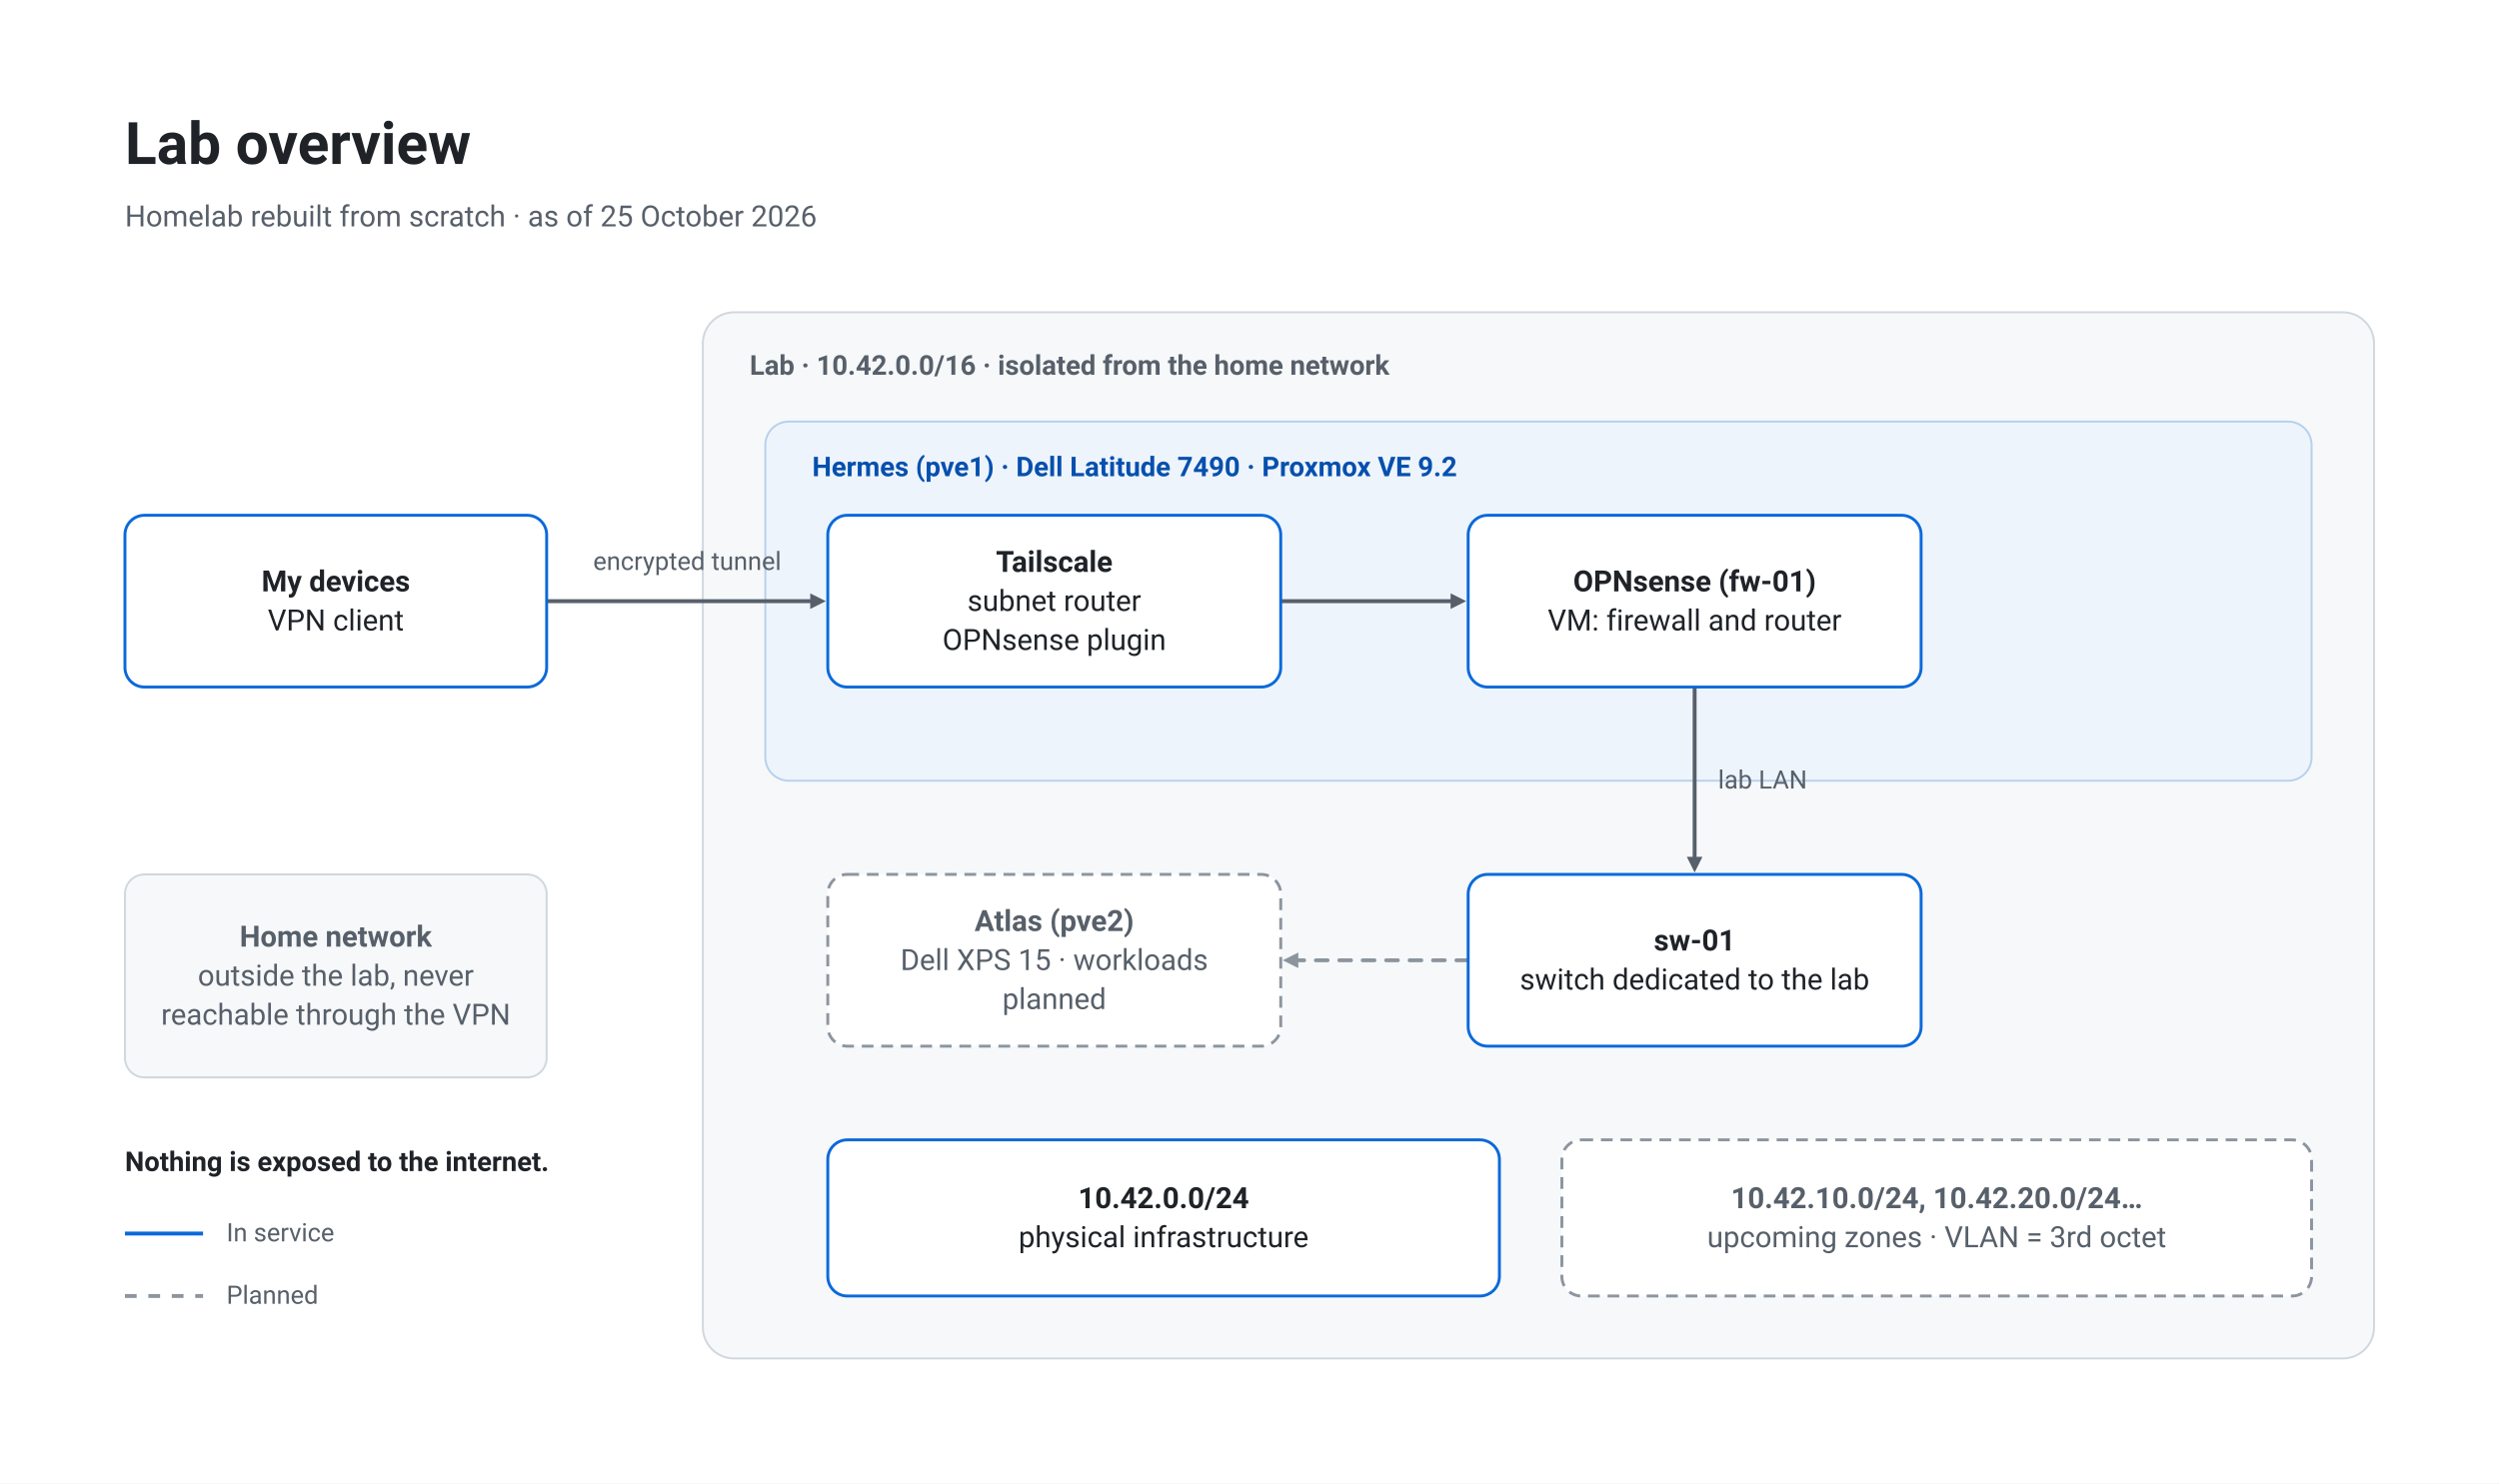
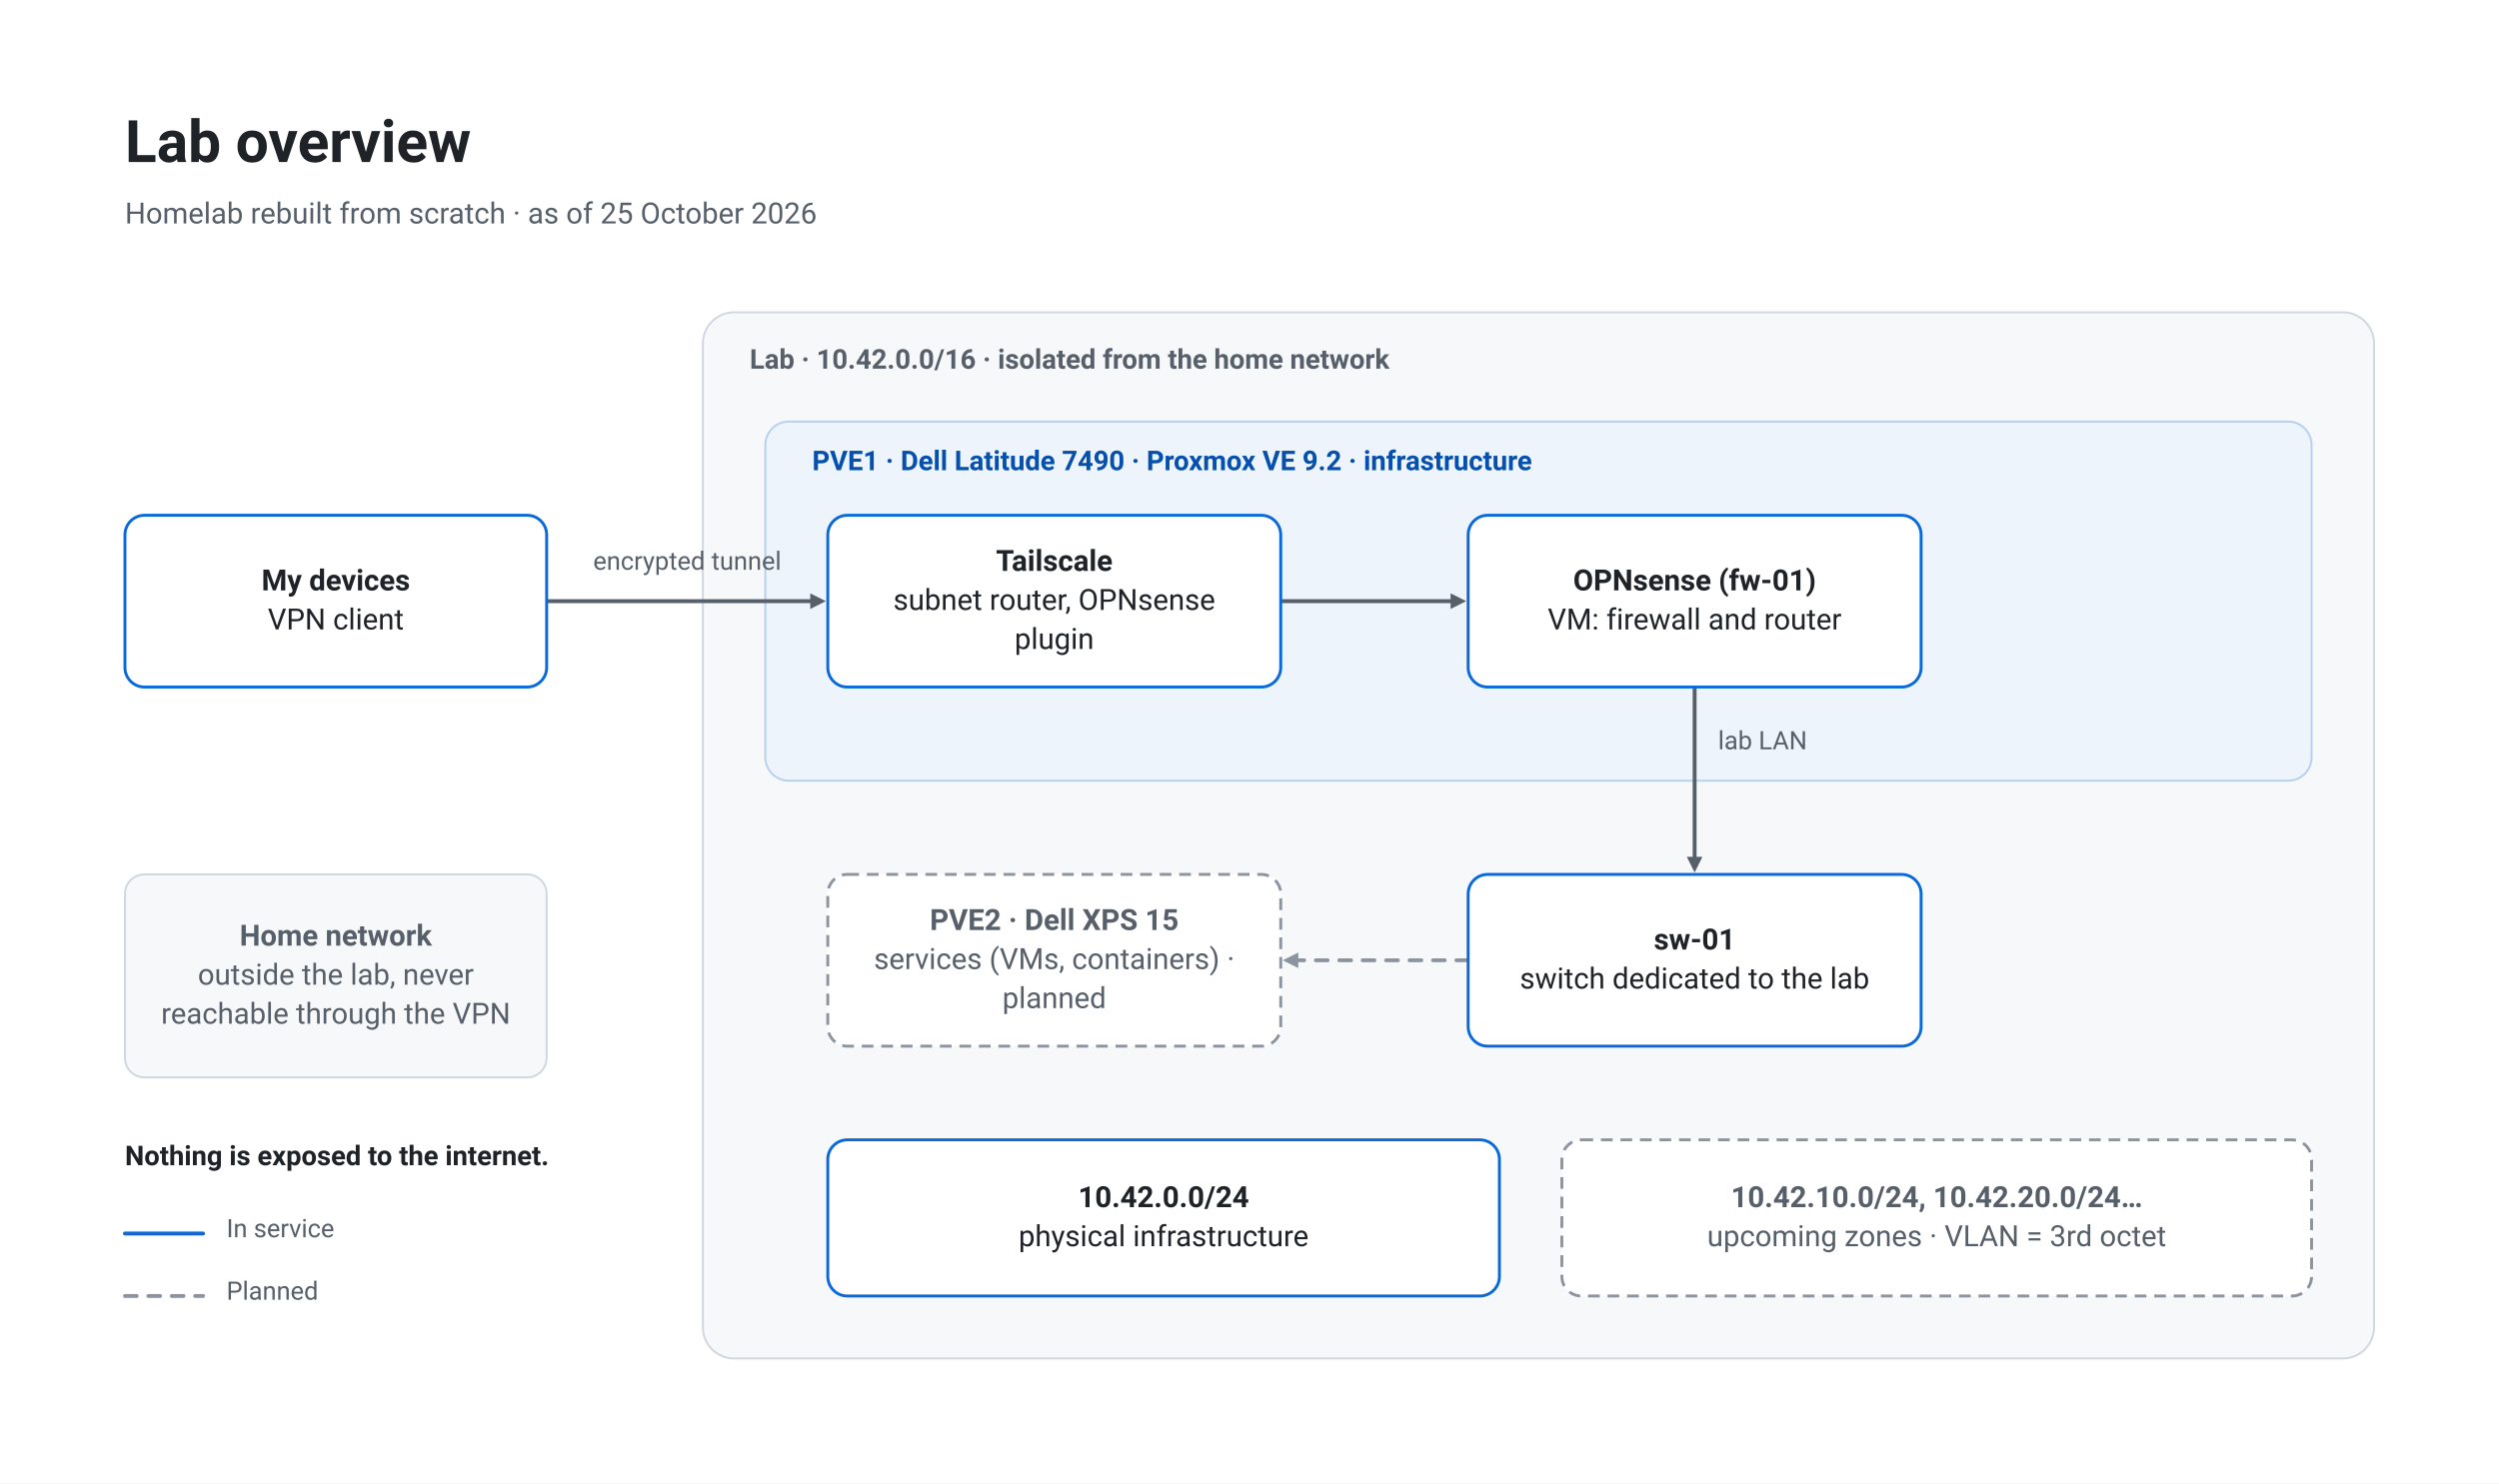
- <svg xmlns="http://www.w3.org/2000/svg" width="1280" height="760" viewBox="0 0 1280 760" role="img" aria-labelledby="t d" font-family="system-ui, -apple-system, 'Segoe UI', Roboto, Helvetica, Arial, sans-serif">
-   <defs>
-     <marker id="a" orient="auto" markerWidth="5" markerHeight="5" refX="2" refY="2" overflow="visible">
-       <path d="M0 0 L4 2 L0 4 Z" fill="#57606a" />
-     </marker>
-     <marker id="p" orient="auto" markerWidth="5" markerHeight="5" refX="2" refY="2" overflow="visible">
-       <path d="M0 0 L4 2 L0 4 Z" fill="#8c959f" />
-     </marker>
-   </defs>
+ <svg xmlns="http://www.w3.org/2000/svg" width="1280" height="760" viewBox="0 0 1280 760" role="img" aria-label="Lab overview" font-family="system-ui, -apple-system, 'Segoe UI', Roboto, Helvetica, Arial, sans-serif">
  <rect width="1280" height="760" fill="#ffffff" />
-   <rect x="360" y="160" width="856" height="536" rx="16" fill="#f6f8fa" stroke="#d0d7de" />
-   <rect x="392" y="216" width="792" height="184" rx="12" fill="#eef4fb" stroke="#b6d0ee" />
-   <line x1="280" y1="308" x2="419" y2="308" stroke="#57606a" stroke-width="2" stroke-linecap="round" marker-end="url(#a)" />
-   <line x1="656" y1="308" x2="747" y2="308" stroke="#57606a" stroke-width="2" stroke-linecap="round" marker-end="url(#a)" />
-   <line x1="868" y1="352" x2="868" y2="443" stroke="#57606a" stroke-width="2" stroke-linecap="round" marker-end="url(#a)" />
-   <line x1="752" y1="492" x2="661" y2="492" stroke="#8c959f" stroke-width="2" stroke-linecap="round" stroke-dasharray="6 6" marker-end="url(#p)" />
-   <line x1="64" y1="632" x2="104" y2="632" stroke="#0969da" stroke-width="2" />
-   <line x1="64" y1="664" x2="104" y2="664" stroke="#8c959f" stroke-width="2" stroke-dasharray="6 6" />
+   <rect x="360" y="160" width="856" height="536" rx="16" fill="#f6f8fa" stroke="#d0d7de" stroke-width="1" />
+   <rect x="392" y="216" width="792" height="184" rx="12" fill="#eef4fb" stroke="#b6d0ee" stroke-width="1" />
+   <svg x="280" y="304" overflow="visible" width="143" height="8" viewBox="0 0 143 8" preserveAspectRatio="none" style="fill: none; stroke: #57606a; stroke-width: 2; stroke-linecap: round; stroke-linejoin: round">
+     <defs>
+       <marker id="dc-arrow-head-filled-1" orient="auto" markerWidth="5" markerHeight="5" refX="2" refY="2" overflow="visible">
+         <path d="M0 0 L4 2 L0 4 Z" fill="#57606a" stroke="none" style="stroke: none; fill: #57606a; fill: context-stroke" />
+       </marker>
+     </defs>
+     <path d="M 0 4 L 139 4" marker-end="url(#dc-arrow-head-filled-1)" />
+   </svg>
+   <svg x="656" y="304" overflow="visible" width="95" height="8" viewBox="0 0 95 8" preserveAspectRatio="none" style="fill: none; stroke: #57606a; stroke-width: 2; stroke-linecap: round; stroke-linejoin: round">
+     <defs>
+       <marker id="dc-arrow-head-filled-2" orient="auto" markerWidth="5" markerHeight="5" refX="2" refY="2" overflow="visible">
+         <path d="M0 0 L4 2 L0 4 Z" fill="#57606a" stroke="none" style="stroke: none; fill: #57606a; fill: context-stroke" />
+       </marker>
+     </defs>
+     <path d="M 0 4 L 91 4" marker-end="url(#dc-arrow-head-filled-2)" />
+   </svg>
+   <svg x="864" y="352" overflow="visible" width="8" height="95" viewBox="0 0 8 95" preserveAspectRatio="none" style="fill: none; stroke: #57606a; stroke-width: 2; stroke-linecap: round; stroke-linejoin: round">
+     <defs>
+       <marker id="dc-arrow-head-filled-3" orient="auto" markerWidth="5" markerHeight="5" refX="2" refY="2" overflow="visible">
+         <path d="M0 0 L4 2 L0 4 Z" fill="#57606a" stroke="none" style="stroke: none; fill: #57606a; fill: context-stroke" />
+       </marker>
+     </defs>
+     <path d="M 4 0 L 4 91" marker-end="url(#dc-arrow-head-filled-3)" />
+   </svg>
+   <svg x="657" y="488" overflow="visible" width="95" height="8" viewBox="0 0 95 8" preserveAspectRatio="none" style="fill: none; stroke: #8c959f; stroke-width: 2; stroke-dasharray: 6 6; stroke-linecap: round; stroke-linejoin: round">
+     <defs>
+       <marker id="dc-arrow-head-filled-4" orient="auto" markerWidth="5" markerHeight="5" refX="2" refY="2" overflow="visible">
+         <path d="M0 0 L4 2 L0 4 Z" fill="#8c959f" stroke="none" style="stroke: none; fill: #8c959f; fill: context-stroke" />
+       </marker>
+     </defs>
+     <path d="M 95 4 L 4 4" marker-end="url(#dc-arrow-head-filled-4)" />
+   </svg>
+   <svg x="64" y="628" overflow="visible" width="40" height="8" viewBox="0 0 40 8" preserveAspectRatio="none" style="fill: none; stroke: #0969da; stroke-width: 2; stroke-linecap: round">
+     <path d="M 0 4 L 40 4" />
+   </svg>
+   <svg x="64" y="660" overflow="visible" width="40" height="8" viewBox="0 0 40 8" preserveAspectRatio="none" style="fill: none; stroke: #8c959f; stroke-width: 2; stroke-dasharray: 6 6; stroke-linecap: round">
+     <path d="M 0 4 L 40 4" />
+   </svg>
  <rect x="64" y="264" width="216" height="88" rx="10" fill="#ffffff" stroke="#0969da" stroke-width="1.5" />
-   <text x="172.0" y="303" text-anchor="middle" font-size="15" font-weight="700" fill="#1f2328">My devices</text>
-   <text x="172.0" y="323" text-anchor="middle" font-size="15" fill="#1f2328">VPN client</text>
+   <text x="172" y="302.5" text-anchor="middle" font-size="15" font-weight="700" fill="#1f2328">My devices</text>
+   <text x="172" y="322.5" text-anchor="middle" font-size="15" fill="#1f2328">VPN client</text>
  <rect x="424" y="264" width="232" height="88" rx="10" fill="#ffffff" stroke="#0969da" stroke-width="1.5" />
-   <text x="540.0" y="293" text-anchor="middle" font-size="15" font-weight="700" fill="#1f2328">Tailscale</text>
-   <text x="540.0" y="313" text-anchor="middle" font-size="15" fill="#1f2328">subnet router</text>
-   <text x="540.0" y="333" text-anchor="middle" font-size="15" fill="#1f2328">OPNsense plugin</text>
+   <text x="540" y="292.5" text-anchor="middle" font-size="15" font-weight="700" fill="#1f2328">Tailscale</text>
+   <text x="540" y="312.5" text-anchor="middle" font-size="15" fill="#1f2328">subnet router, OPNsense</text>
+   <text x="540" y="332.5" text-anchor="middle" font-size="15" fill="#1f2328">plugin</text>
  <rect x="752" y="264" width="232" height="88" rx="10" fill="#ffffff" stroke="#0969da" stroke-width="1.5" />
-   <text x="868.0" y="303" text-anchor="middle" font-size="15" font-weight="700" fill="#1f2328">OPNsense (fw-01)</text>
-   <text x="868.0" y="323" text-anchor="middle" font-size="15" fill="#1f2328">VM: firewall and router</text>
+   <text x="868" y="302.5" text-anchor="middle" font-size="15" font-weight="700" fill="#1f2328">OPNsense (fw-01)</text>
+   <text x="868" y="322.5" text-anchor="middle" font-size="15" fill="#1f2328">VM: firewall and router</text>
  <rect x="752" y="448" width="232" height="88" rx="10" fill="#ffffff" stroke="#0969da" stroke-width="1.5" />
-   <text x="868.0" y="487" text-anchor="middle" font-size="15" font-weight="700" fill="#1f2328">sw-01</text>
-   <text x="868.0" y="507" text-anchor="middle" font-size="15" fill="#1f2328">switch dedicated to the lab</text>
+   <text x="868" y="486.5" text-anchor="middle" font-size="15" font-weight="700" fill="#1f2328">sw-01</text>
+   <text x="868" y="506.5" text-anchor="middle" font-size="15" fill="#1f2328">switch dedicated to the lab</text>
  <rect x="424" y="448" width="232" height="88" rx="10" fill="#ffffff" stroke="#8c959f" stroke-width="1.5" stroke-dasharray="6 4" />
-   <text x="540.0" y="477" text-anchor="middle" font-size="15" font-weight="700" fill="#57606a">Atlas (pve2)</text>
-   <text x="540.0" y="497" text-anchor="middle" font-size="15" fill="#57606a">Dell XPS 15 · workloads</text>
-   <text x="540.0" y="517" text-anchor="middle" font-size="15" fill="#57606a">planned</text>
+   <text x="540" y="476.5" text-anchor="middle" font-size="15" font-weight="700" fill="#57606a">PVE2 · Dell XPS 15</text>
+   <text x="540" y="496.5" text-anchor="middle" font-size="15" fill="#57606a">services (VMs, containers) ·</text>
+   <text x="540" y="516.5" text-anchor="middle" font-size="15" fill="#57606a">planned</text>
  <rect x="424" y="584" width="344" height="80" rx="10" fill="#ffffff" stroke="#0969da" stroke-width="1.5" />
-   <text x="596.0" y="619" text-anchor="middle" font-size="15" font-weight="700" fill="#1f2328">10.42.0.0/24</text>
-   <text x="596.0" y="639" text-anchor="middle" font-size="15" fill="#1f2328">physical infrastructure</text>
+   <text x="596" y="618.5" text-anchor="middle" font-size="15" font-weight="700" fill="#1f2328">10.42.0.0/24</text>
+   <text x="596" y="638.5" text-anchor="middle" font-size="15" fill="#1f2328">physical infrastructure</text>
  <rect x="800" y="584" width="384" height="80" rx="10" fill="#ffffff" stroke="#8c959f" stroke-width="1.5" stroke-dasharray="6 4" />
-   <text x="992.0" y="619" text-anchor="middle" font-size="15" font-weight="700" fill="#57606a">10.42.10.0/24, 10.42.20.0/24…</text>
-   <text x="992.0" y="639" text-anchor="middle" font-size="15" fill="#57606a">upcoming zones · VLAN = 3rd octet</text>
+   <text x="992" y="618.5" text-anchor="middle" font-size="15" font-weight="700" fill="#57606a">10.42.10.0/24, 10.42.20.0/24…</text>
+   <text x="992" y="638.5" text-anchor="middle" font-size="15" fill="#57606a">upcoming zones · VLAN = 3rd octet</text>
  <rect x="64" y="448" width="216" height="104" rx="10" fill="#f6f8fa" stroke="#d0d7de" stroke-width="1" />
-   <text x="172.0" y="485" text-anchor="middle" font-size="15" font-weight="700" fill="#57606a">Home network</text>
-   <text x="172.0" y="505" text-anchor="middle" font-size="15" fill="#57606a">outside the lab, never</text>
-   <text x="172.0" y="525" text-anchor="middle" font-size="15" fill="#57606a">reachable through the VPN</text>
-   <text x="64" y="84" font-size="30" font-weight="700" fill="#1f2328">Lab overview</text>
-   <text x="64" y="116" font-size="15" fill="#57606a">Homelab rebuilt from scratch · as of 25 October 2026</text>
-   <text x="384" y="192" font-size="14" font-weight="600" fill="#57606a">Lab · 10.42.0.0/16 · isolated from the home network</text>
-   <text x="416" y="244" font-size="14" font-weight="600" fill="#0550ae">Hermes (pve1) · Dell Latitude 7490 · Proxmox VE 9.2</text>
-   <text x="352" y="292" text-anchor="middle" font-size="13" fill="#57606a">encrypted tunnel</text>
-   <text x="880" y="404" font-size="13" fill="#57606a">lab LAN</text>
-   <text x="64" y="600" font-size="14" font-weight="600" fill="#1f2328">Nothing is exposed to the internet.</text>
-   <text x="116" y="636" font-size="13" fill="#57606a">In service</text>
-   <text x="116" y="668" font-size="13" fill="#57606a">Planned</text>
+   <text x="172" y="484.5" text-anchor="middle" font-size="15" font-weight="700" fill="#57606a">Home network</text>
+   <text x="172" y="504.5" text-anchor="middle" font-size="15" fill="#57606a">outside the lab, never</text>
+   <text x="172" y="524.5" text-anchor="middle" font-size="15" fill="#57606a">reachable through the VPN</text>
+   <text x="64" y="83.0" font-size="30" font-weight="700" fill="#1f2328">Lab overview</text>
+   <text x="64" y="114.5" font-size="15" fill="#57606a">Homelab rebuilt from scratch · as of 25 October 2026</text>
+   <text x="384" y="188.9" font-size="14" font-weight="600" fill="#57606a">Lab · 10.42.0.0/16 · isolated from the home network</text>
+   <text x="416" y="240.9" font-size="14" font-weight="600" fill="#0550ae">PVE1 · Dell Latitude 7490 · Proxmox VE 9.2 · infrastructure</text>
+   <text x="352" y="291.9" text-anchor="middle" font-size="13" fill="#57606a">encrypted tunnel</text>
+   <text x="880" y="383.9" font-size="13" fill="#57606a">lab LAN</text>
+   <text x="64" y="597.0" font-size="14" font-weight="600" fill="#1f2328">Nothing is exposed to the internet.</text>
+   <text x="116" y="633.9" font-size="13" fill="#57606a">In service</text>
+   <text x="116" y="665.9" font-size="13" fill="#57606a">Planned</text>
</svg>
